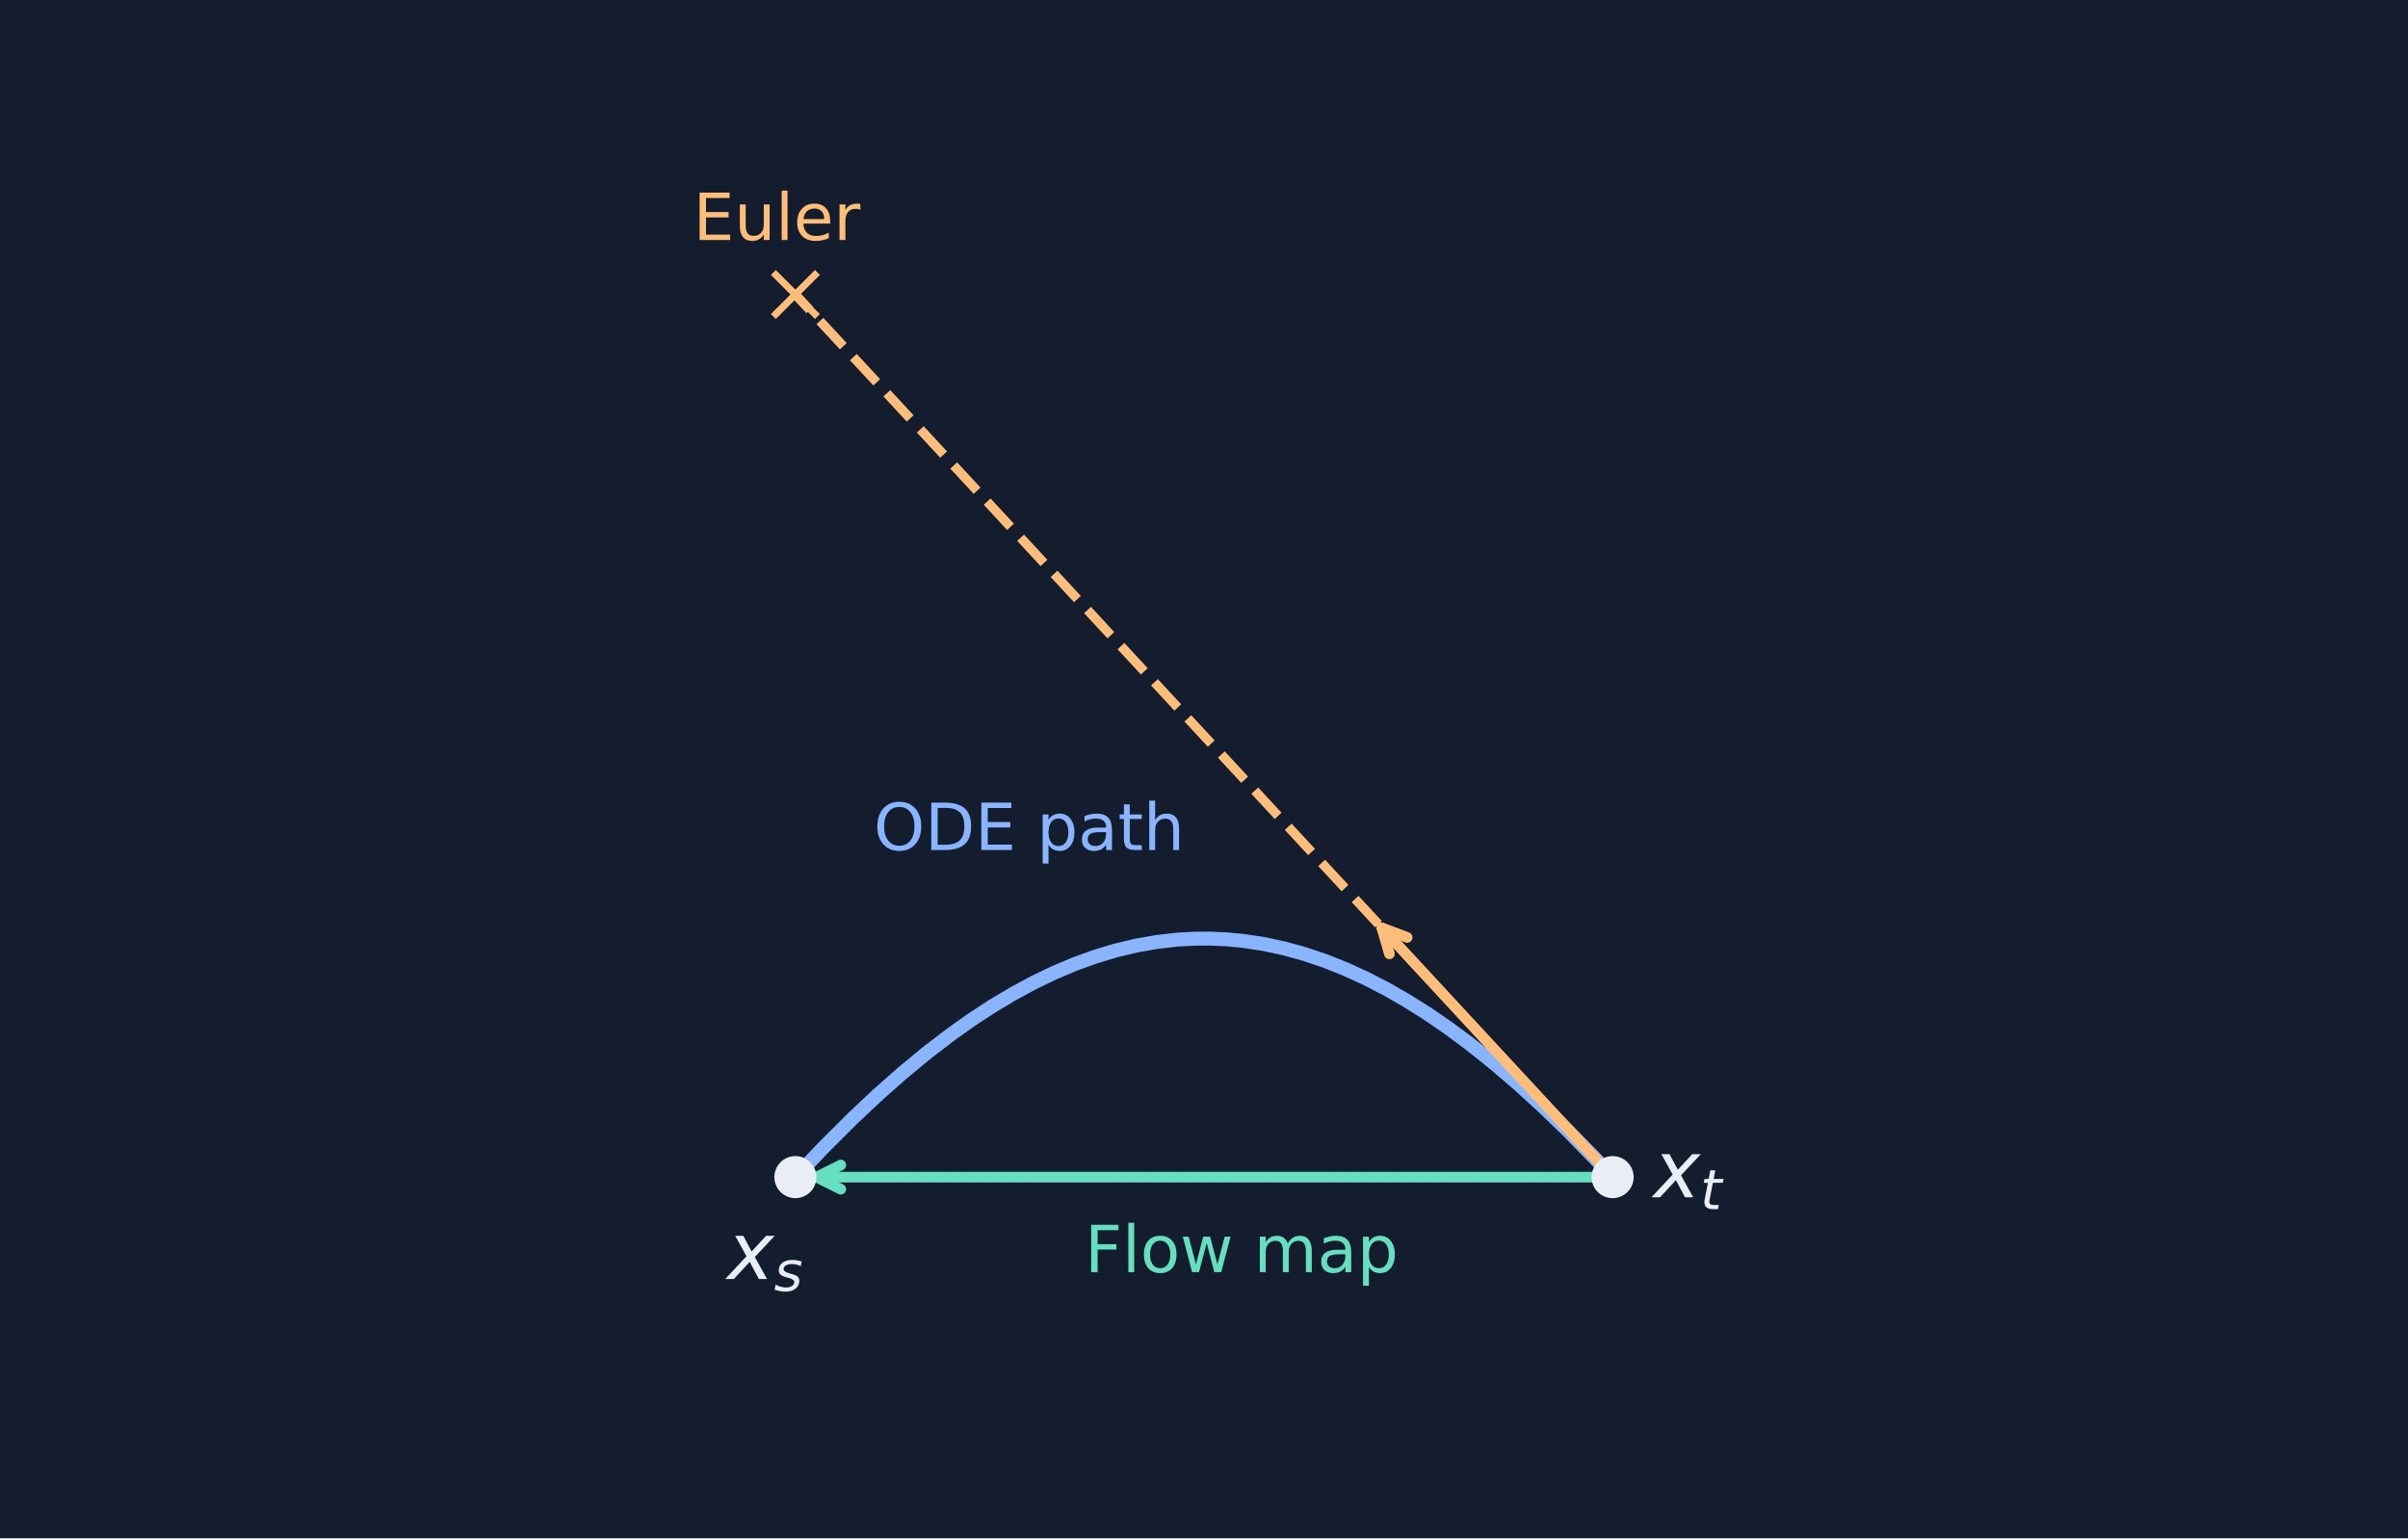
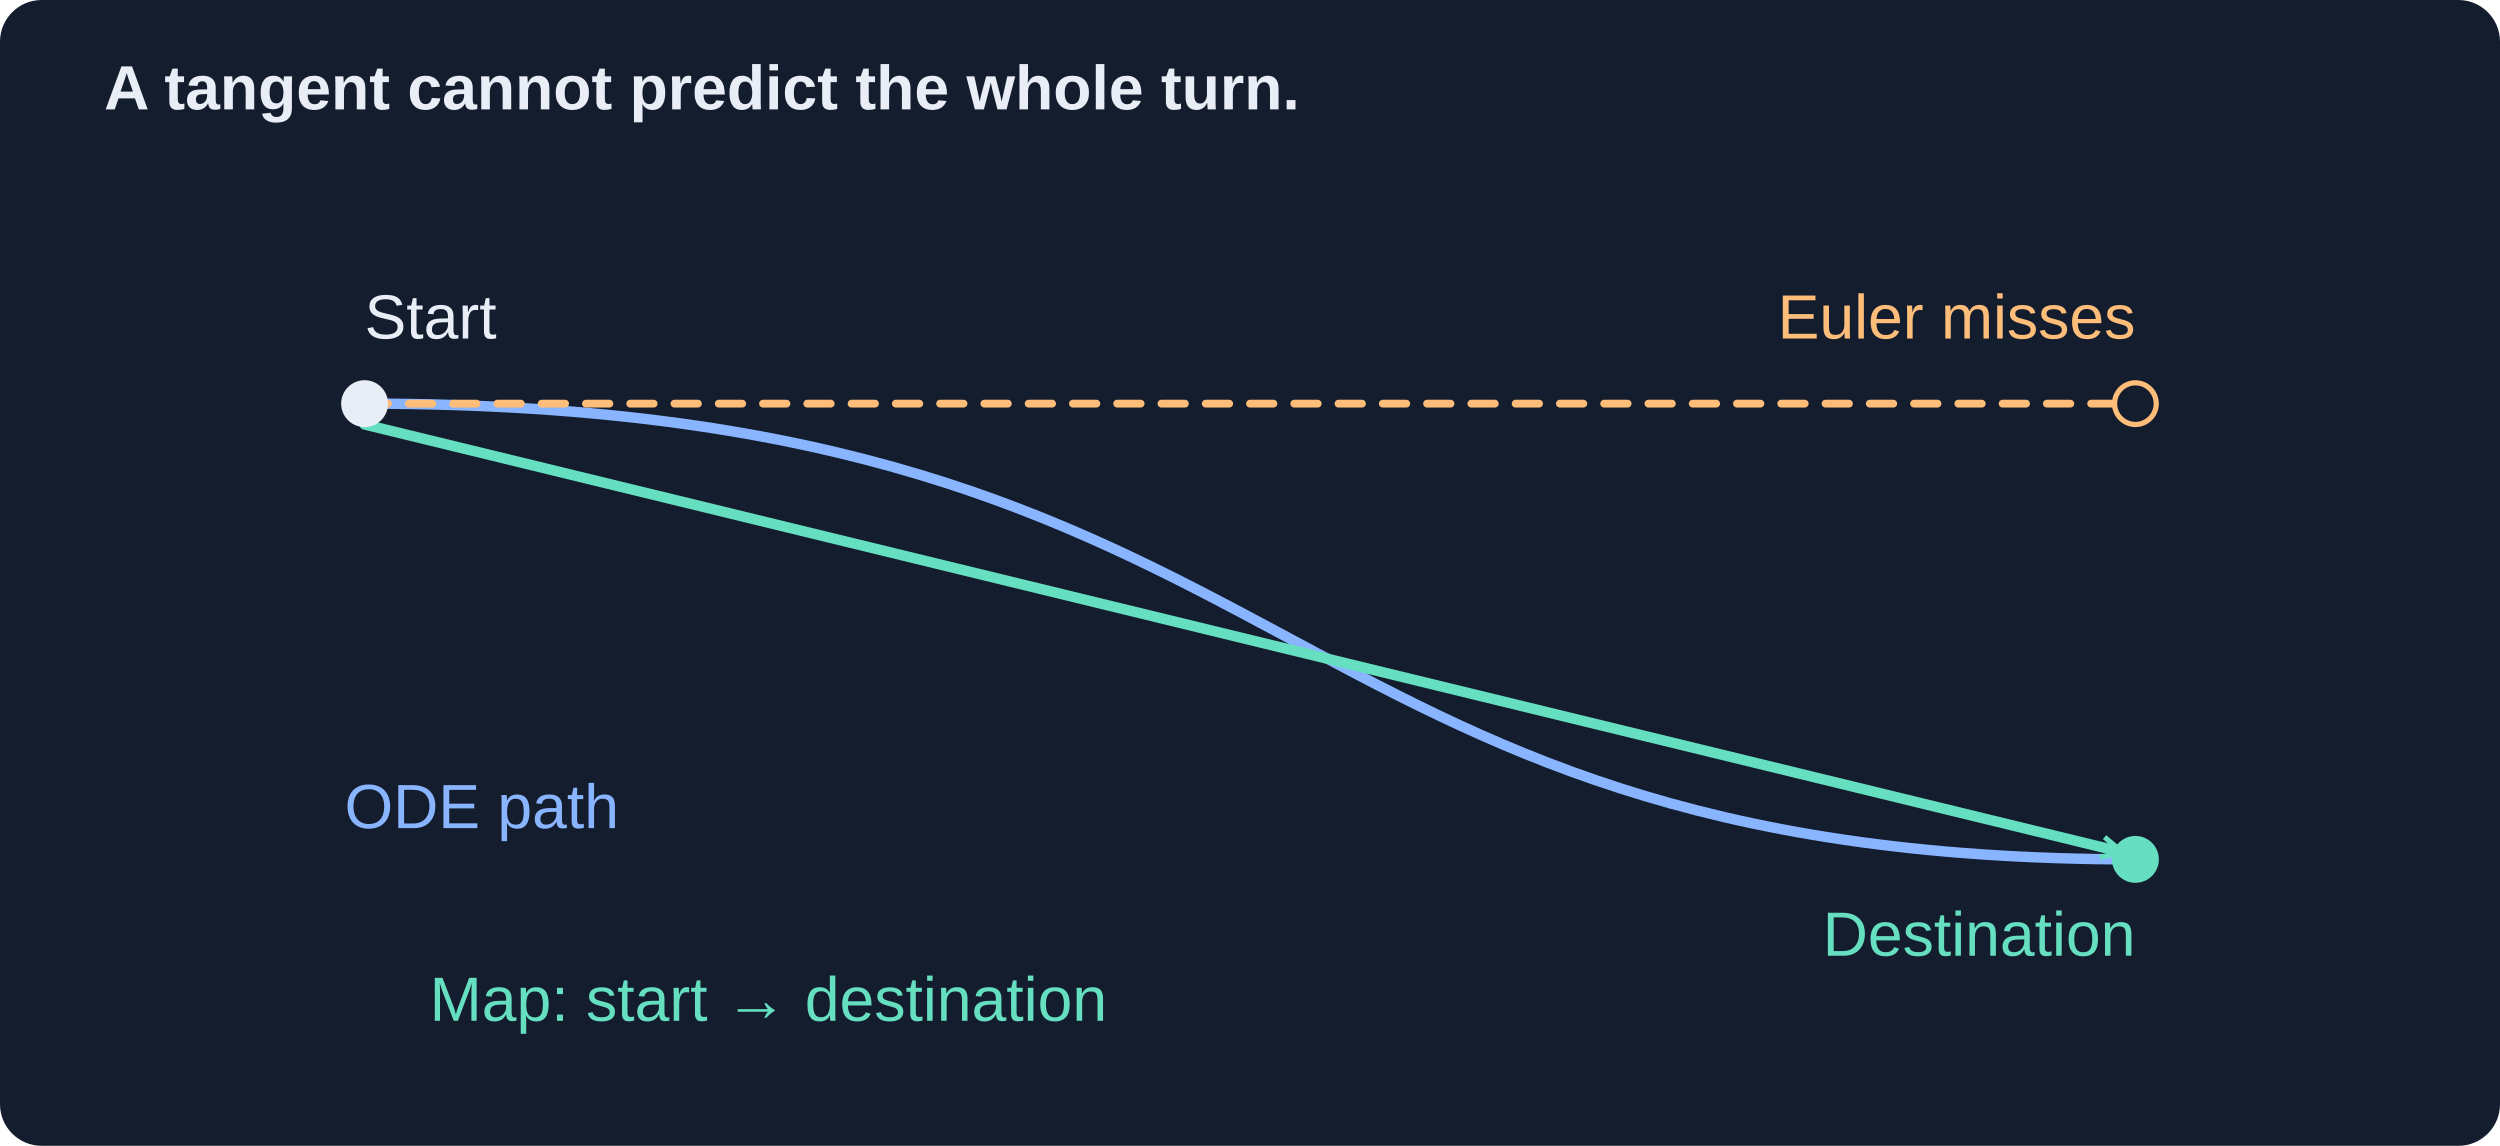
- <svg xmlns="http://www.w3.org/2000/svg" xmlns:xlink="http://www.w3.org/1999/xlink" width="518.4pt" height="331.2pt" viewBox="0 0 518.4 331.2" version="1.1">
+ <svg xmlns="http://www.w3.org/2000/svg" viewBox="0 0 960 440" width="960" height="440" role="img" aria-labelledby="title desc">
  <defs>
-     <style type="text/css">*{stroke-linejoin: round; stroke-linecap: butt}</style>
+     <marker id="65dfc0" markerWidth="10" markerHeight="10" refX="8" refY="5" orient="auto-start-reverse" markerUnits="userSpaceOnUse">
+       <path d="M1,1 L9,5 L1,9" fill="none" stroke="#65dfc0" stroke-width="2" />
+     </marker>
+     <marker id="ffbd7a" markerWidth="10" markerHeight="10" refX="8" refY="5" orient="auto-start-reverse" markerUnits="userSpaceOnUse">
+       <path d="M1,1 L9,5 L1,9" fill="none" stroke="#ffbd7a" stroke-width="2" />
+     </marker>
+     <marker id="89b4ff" markerWidth="10" markerHeight="10" refX="8" refY="5" orient="auto-start-reverse" markerUnits="userSpaceOnUse">
+       <path d="M1,1 L9,5 L1,9" fill="none" stroke="#89b4ff" stroke-width="2" />
+     </marker>
+     <marker id="aab9cf" markerWidth="10" markerHeight="10" refX="8" refY="5" orient="auto-start-reverse" markerUnits="userSpaceOnUse">
+       <path d="M1,1 L9,5 L1,9" fill="none" stroke="#aab9cf" stroke-width="2" />
+     </marker>
  </defs>
-   <g id="figure_1">
-     <g id="patch_1">
-       <path d="M 0 331.2 L 518.4 331.2 L 518.4 0 L 0 0 z " style="fill: #131d2e" />
-     </g>
-     <g id="axes_1">
-       <g id="line2d_1">
-         <path d="M 171.233 253.446 L 177.422 246.927 L 183.611 240.759 L 188.915 235.771 L 194.22 231.077 L 199.524 226.692 L 204.829 222.63 L 209.249 219.501 L 213.669 216.612 L 218.09 213.97 L 222.51 211.581 L 226.931 209.45 L 231.351 207.582 L 235.772 205.982 L 240.192 204.651 L 244.613 203.595 L 249.033 202.815 L 253.453 202.312 L 256.99 202.111 L 260.526 202.089 L 264.062 202.245 L 267.599 202.58 L 272.019 203.25 L 276.44 204.196 L 280.86 205.417 L 285.281 206.91 L 289.701 208.671 L 294.121 210.697 L 298.542 212.984 L 302.962 215.525 L 307.383 218.316 L 311.803 221.35 L 316.224 224.62 L 321.528 228.845 L 326.833 233.387 L 332.137 238.229 L 337.442 243.358 L 343.63 249.68 L 347.167 253.446 L 347.167 253.446 " clip-path="url(#p162257656e)" style="fill: none; stroke: #89b4ff; stroke-width: 3; stroke-linecap: square" />
-       </g>
-       <g id="line2d_2">
-         <path d="M 347.167 253.446 L 171.233 63.406 " clip-path="url(#p162257656e)" style="fill: none; stroke-dasharray: 7.4,3.2; stroke-dashoffset: 0; stroke: #ffbd7a; stroke-width: 2" />
-       </g>
-       <g id="patch_2">
-         <path d="M 345.81 251.981 Q 320.778 224.942 297.493 199.789 " style="fill: none; stroke: #ffbd7a; stroke-width: 2.3; stroke-linecap: round" />
-         <path d="M 299.117 205.371 L 297.493 199.789 L 302.933 201.839 " style="fill: none; stroke: #ffbd7a; stroke-width: 2.3; stroke-linecap: round" />
-       </g>
-       <g id="patch_3">
-         <path d="M 345.167 253.446 Q 259.199 253.446 175.803 253.446 " style="fill: none; stroke: #65dfc0; stroke-width: 2.3; stroke-linecap: round" />
-         <path d="M 181.003 256.046 L 175.803 253.446 L 181.003 250.846 " style="fill: none; stroke: #65dfc0; stroke-width: 2.3; stroke-linecap: round" />
-       </g>
-       <g id="text_1">
-         <g style="fill: #e8edf6" transform="translate(355.9634 257.8445) scale(0.17 -0.17)">
-           <defs>
-             <path id="DejaVuSans-Oblique-5b" d="M 3841 3500 L 2234 1784 L 3219 0 L 2559 0 L 1819 1388 L 531 0 L -166 0 L 1556 1844 L 641 3500 L 1300 3500 L 1972 2234 L 3144 3500 L 3841 3500 z " transform="scale(0.015625)" />
-             <path id="DejaVuSans-Oblique-57" d="M 2706 3500 L 2619 3053 L 1472 3053 L 1100 1153 Q 1081 1047 1072 975 Q 1063 903 1063 863 Q 1063 663 1183 572 Q 1303 481 1569 481 L 2150 481 L 2053 0 L 1503 0 Q 991 0 739 200 Q 488 400 488 806 Q 488 878 497 964 Q 506 1050 525 1153 L 897 3053 L 409 3053 L 500 3500 L 978 3500 L 1172 4494 L 1747 4494 L 1556 3500 L 2706 3500 z " transform="scale(0.015625)" />
-           </defs>
-           <use xlink:href="#DejaVuSans-Oblique-5b" transform="translate(0 0.3125)" />
-           <use xlink:href="#DejaVuSans-Oblique-57" transform="translate(59.17969 -14.68745) scale(0.7)" />
-         </g>
-       </g>
-       <g id="text_2">
-         <g style="fill: #e8edf6" transform="translate(156.5722 275.4378) scale(0.17 -0.17)">
-           <defs>
-             <path id="DejaVuSans-Oblique-56" d="M 3200 3397 L 3091 2853 Q 2863 2978 2609 3040 Q 2356 3103 2088 3103 Q 1634 3103 1373 2948 Q 1113 2794 1113 2528 Q 1113 2219 1719 2053 Q 1766 2041 1788 2034 L 1972 1978 Q 2547 1819 2739 1644 Q 2931 1469 2931 1166 Q 2931 609 2489 259 Q 2047 -91 1331 -91 Q 1053 -91 747 -37 Q 441 16 72 128 L 184 722 Q 500 559 806 475 Q 1113 391 1394 391 Q 1816 391 2080 572 Q 2344 753 2344 1031 Q 2344 1331 1650 1516 L 1591 1531 L 1394 1581 Q 956 1697 753 1886 Q 550 2075 550 2369 Q 550 2928 970 3256 Q 1391 3584 2113 3584 Q 2397 3584 2667 3537 Q 2938 3491 3200 3397 z " transform="scale(0.015625)" />
-           </defs>
-           <use xlink:href="#DejaVuSans-Oblique-5b" transform="translate(0 0.3125)" />
-           <use xlink:href="#DejaVuSans-Oblique-56" transform="translate(59.17969 -14.68745) scale(0.7)" />
-         </g>
-       </g>
-       <g id="text_3">
-         <g style="fill: #ffbd7a" transform="translate(149.2416 51.67735) scale(0.14 -0.14)">
-           <defs>
-             <path id="DejaVuSans-28" d="M 628 4666 L 3578 4666 L 3578 4134 L 1259 4134 L 1259 2753 L 3481 2753 L 3481 2222 L 1259 2222 L 1259 531 L 3634 531 L 3634 0 L 628 0 L 628 4666 z " transform="scale(0.015625)" />
-             <path id="DejaVuSans-58" d="M 544 1381 L 544 3500 L 1119 3500 L 1119 1403 Q 1119 906 1312 657 Q 1506 409 1894 409 Q 2359 409 2629 706 Q 2900 1003 2900 1516 L 2900 3500 L 3475 3500 L 3475 0 L 2900 0 L 2900 538 Q 2691 219 2414 64 Q 2138 -91 1772 -91 Q 1169 -91 856 284 Q 544 659 544 1381 z M 1991 3584 L 1991 3584 z " transform="scale(0.015625)" />
-             <path id="DejaVuSans-4f" d="M 603 4863 L 1178 4863 L 1178 0 L 603 0 L 603 4863 z " transform="scale(0.015625)" />
-             <path id="DejaVuSans-48" d="M 3597 1894 L 3597 1613 L 953 1613 Q 991 1019 1311 708 Q 1631 397 2203 397 Q 2534 397 2845 478 Q 3156 559 3463 722 L 3463 178 Q 3153 47 2828 -22 Q 2503 -91 2169 -91 Q 1331 -91 842 396 Q 353 884 353 1716 Q 353 2575 817 3079 Q 1281 3584 2069 3584 Q 2775 3584 3186 3129 Q 3597 2675 3597 1894 z M 3022 2063 Q 3016 2534 2758 2815 Q 2500 3097 2075 3097 Q 1594 3097 1305 2825 Q 1016 2553 972 2059 L 3022 2063 z " transform="scale(0.015625)" />
-             <path id="DejaVuSans-55" d="M 2631 2963 Q 2534 3019 2420 3045 Q 2306 3072 2169 3072 Q 1681 3072 1420 2755 Q 1159 2438 1159 1844 L 1159 0 L 581 0 L 581 3500 L 1159 3500 L 1159 2956 Q 1341 3275 1631 3429 Q 1922 3584 2338 3584 Q 2397 3584 2469 3576 Q 2541 3569 2628 3553 L 2631 2963 z " transform="scale(0.015625)" />
-           </defs>
-           <use xlink:href="#DejaVuSans-28" />
-           <use xlink:href="#DejaVuSans-58" transform="translate(63.1875 0)" />
-           <use xlink:href="#DejaVuSans-4f" transform="translate(126.5625 0)" />
-           <use xlink:href="#DejaVuSans-48" transform="translate(154.3438 0)" />
-           <use xlink:href="#DejaVuSans-55" transform="translate(215.875 0)" />
-         </g>
-       </g>
-       <g id="text_4">
-         <g style="fill: #65dfc0" transform="translate(233.543 273.9156) scale(0.14 -0.14)">
-           <defs>
-             <path id="DejaVuSans-29" d="M 628 4666 L 3309 4666 L 3309 4134 L 1259 4134 L 1259 2759 L 3109 2759 L 3109 2228 L 1259 2228 L 1259 0 L 628 0 L 628 4666 z " transform="scale(0.015625)" />
-             <path id="DejaVuSans-52" d="M 1959 3097 Q 1497 3097 1228 2736 Q 959 2375 959 1747 Q 959 1119 1226 758 Q 1494 397 1959 397 Q 2419 397 2687 759 Q 2956 1122 2956 1747 Q 2956 2369 2687 2733 Q 2419 3097 1959 3097 z M 1959 3584 Q 2709 3584 3137 3096 Q 3566 2609 3566 1747 Q 3566 888 3137 398 Q 2709 -91 1959 -91 Q 1206 -91 779 398 Q 353 888 353 1747 Q 353 2609 779 3096 Q 1206 3584 1959 3584 z " transform="scale(0.015625)" />
-             <path id="DejaVuSans-5a" d="M 269 3500 L 844 3500 L 1563 769 L 2278 3500 L 2956 3500 L 3675 769 L 4391 3500 L 4966 3500 L 4050 0 L 3372 0 L 2619 2869 L 1863 0 L 1184 0 L 269 3500 z " transform="scale(0.015625)" />
-             <path id="DejaVuSans-3" transform="scale(0.015625)" />
-             <path id="DejaVuSans-50" d="M 3328 2828 Q 3544 3216 3844 3400 Q 4144 3584 4550 3584 Q 5097 3584 5394 3201 Q 5691 2819 5691 2113 L 5691 0 L 5113 0 L 5113 2094 Q 5113 2597 4934 2840 Q 4756 3084 4391 3084 Q 3944 3084 3684 2787 Q 3425 2491 3425 1978 L 3425 0 L 2847 0 L 2847 2094 Q 2847 2600 2669 2842 Q 2491 3084 2119 3084 Q 1678 3084 1418 2786 Q 1159 2488 1159 1978 L 1159 0 L 581 0 L 581 3500 L 1159 3500 L 1159 2956 Q 1356 3278 1631 3431 Q 1906 3584 2284 3584 Q 2666 3584 2933 3390 Q 3200 3197 3328 2828 z " transform="scale(0.015625)" />
-             <path id="DejaVuSans-44" d="M 2194 1759 Q 1497 1759 1228 1600 Q 959 1441 959 1056 Q 959 750 1161 570 Q 1363 391 1709 391 Q 2188 391 2477 730 Q 2766 1069 2766 1631 L 2766 1759 L 2194 1759 z M 3341 1997 L 3341 0 L 2766 0 L 2766 531 Q 2569 213 2275 61 Q 1981 -91 1556 -91 Q 1019 -91 701 211 Q 384 513 384 1019 Q 384 1609 779 1909 Q 1175 2209 1959 2209 L 2766 2209 L 2766 2266 Q 2766 2663 2505 2880 Q 2244 3097 1772 3097 Q 1472 3097 1187 3025 Q 903 2953 641 2809 L 641 3341 Q 956 3463 1253 3523 Q 1550 3584 1831 3584 Q 2591 3584 2966 3190 Q 3341 2797 3341 1997 z " transform="scale(0.015625)" />
-             <path id="DejaVuSans-53" d="M 1159 525 L 1159 -1331 L 581 -1331 L 581 3500 L 1159 3500 L 1159 2969 Q 1341 3281 1617 3432 Q 1894 3584 2278 3584 Q 2916 3584 3314 3078 Q 3713 2572 3713 1747 Q 3713 922 3314 415 Q 2916 -91 2278 -91 Q 1894 -91 1617 61 Q 1341 213 1159 525 z M 3116 1747 Q 3116 2381 2855 2742 Q 2594 3103 2138 3103 Q 1681 3103 1420 2742 Q 1159 2381 1159 1747 Q 1159 1113 1420 752 Q 1681 391 2138 391 Q 2594 391 2855 752 Q 3116 1113 3116 1747 z " transform="scale(0.015625)" />
-           </defs>
-           <use xlink:href="#DejaVuSans-29" />
-           <use xlink:href="#DejaVuSans-4f" transform="translate(57.51562 0)" />
-           <use xlink:href="#DejaVuSans-52" transform="translate(85.29688 0)" />
-           <use xlink:href="#DejaVuSans-5a" transform="translate(146.4844 0)" />
-           <use xlink:href="#DejaVuSans-3" transform="translate(228.2656 0)" />
-           <use xlink:href="#DejaVuSans-50" transform="translate(260.0469 0)" />
-           <use xlink:href="#DejaVuSans-44" transform="translate(357.4531 0)" />
-           <use xlink:href="#DejaVuSans-53" transform="translate(418.7344 0)" />
-         </g>
-       </g>
-       <g id="text_5">
-         <g style="fill: #89b4ff" transform="translate(188.0936 183.0167) scale(0.14 -0.14)">
-           <defs>
-             <path id="DejaVuSans-32" d="M 2522 4238 Q 1834 4238 1429 3725 Q 1025 3213 1025 2328 Q 1025 1447 1429 934 Q 1834 422 2522 422 Q 3209 422 3611 934 Q 4013 1447 4013 2328 Q 4013 3213 3611 3725 Q 3209 4238 2522 4238 z M 2522 4750 Q 3503 4750 4090 4092 Q 4678 3434 4678 2328 Q 4678 1225 4090 567 Q 3503 -91 2522 -91 Q 1538 -91 948 565 Q 359 1222 359 2328 Q 359 3434 948 4092 Q 1538 4750 2522 4750 z " transform="scale(0.015625)" />
-             <path id="DejaVuSans-27" d="M 1259 4147 L 1259 519 L 2022 519 Q 2988 519 3436 956 Q 3884 1394 3884 2338 Q 3884 3275 3436 3711 Q 2988 4147 2022 4147 L 1259 4147 z M 628 4666 L 1925 4666 Q 3281 4666 3915 4102 Q 4550 3538 4550 2338 Q 4550 1131 3912 565 Q 3275 0 1925 0 L 628 0 L 628 4666 z " transform="scale(0.015625)" />
-             <path id="DejaVuSans-57" d="M 1172 4494 L 1172 3500 L 2356 3500 L 2356 3053 L 1172 3053 L 1172 1153 Q 1172 725 1289 603 Q 1406 481 1766 481 L 2356 481 L 2356 0 L 1766 0 Q 1100 0 847 248 Q 594 497 594 1153 L 594 3053 L 172 3053 L 172 3500 L 594 3500 L 594 4494 L 1172 4494 z " transform="scale(0.015625)" />
-             <path id="DejaVuSans-4b" d="M 3513 2113 L 3513 0 L 2938 0 L 2938 2094 Q 2938 2591 2744 2837 Q 2550 3084 2163 3084 Q 1697 3084 1428 2787 Q 1159 2491 1159 1978 L 1159 0 L 581 0 L 581 4863 L 1159 4863 L 1159 2956 Q 1366 3272 1645 3428 Q 1925 3584 2291 3584 Q 2894 3584 3203 3211 Q 3513 2838 3513 2113 z " transform="scale(0.015625)" />
-           </defs>
-           <use xlink:href="#DejaVuSans-32" />
-           <use xlink:href="#DejaVuSans-27" transform="translate(78.71875 0)" />
-           <use xlink:href="#DejaVuSans-28" transform="translate(155.7188 0)" />
-           <use xlink:href="#DejaVuSans-3" transform="translate(218.9062 0)" />
-           <use xlink:href="#DejaVuSans-53" transform="translate(250.6875 0)" />
-           <use xlink:href="#DejaVuSans-44" transform="translate(314.1719 0)" />
-           <use xlink:href="#DejaVuSans-57" transform="translate(375.4531 0)" />
-           <use xlink:href="#DejaVuSans-4b" transform="translate(414.6562 0)" />
-         </g>
-       </g>
-       <g id="PathCollection_1">
-         <defs>
-           <path id="m709d6f5f6a" d="M 0 4.031 C 1.069 4.031 2.094 3.606 2.85 2.85 C 3.606 2.094 4.031 1.069 4.031 0 C 4.031 -1.069 3.606 -2.094 2.85 -2.85 C 2.094 -3.606 1.069 -4.031 0 -4.031 C -1.069 -4.031 -2.094 -3.606 -2.85 -2.85 C -3.606 -2.094 -4.031 -1.069 -4.031 0 C -4.031 1.069 -3.606 2.094 -2.85 2.85 C -2.094 3.606 -1.069 4.031 0 4.031 z " style="stroke: #e8edf6" />
-         </defs>
-         <g clip-path="url(#p162257656e)">
-           <use xlink:href="#m709d6f5f6a" x="347.167" y="253.446" style="fill: #e8edf6; stroke: #e8edf6" />
-           <use xlink:href="#m709d6f5f6a" x="171.233" y="253.446" style="fill: #e8edf6; stroke: #e8edf6" />
-         </g>
-       </g>
-       <g id="PathCollection_2">
-         <defs>
-           <path id="m53161270f5" d="M -4.743 4.743 L 4.743 -4.743 M -4.743 -4.743 L 4.743 4.743 " style="stroke: #ffbd7a; stroke-width: 1.5" />
-         </defs>
-         <g clip-path="url(#p162257656e)">
-           <use xlink:href="#m53161270f5" x="171.233" y="63.406" style="fill: #ffbd7a; stroke: #ffbd7a; stroke-width: 1.5" />
-         </g>
-       </g>
-     </g>
+   <rect width="960" height="440" rx="16" fill="#131d2e" />
+   <g font-family="Arial, Helvetica, sans-serif" stroke-linecap="round" stroke-linejoin="round">
+     <text x="40" y="42" fill="#e8edf6" font-size="24" text-anchor="start" font-weight="700">A tangent cannot predict the whole turn.</text>
+     <path d="M140,155 C507.2,155 480.0,330 820,330" stroke="#89b4ff" stroke-width="4" fill="none" />
+     <path d="M140,155 L820,155" stroke="#ffbd7a" stroke-width="3" fill="none" stroke-dasharray="9 8" marker-end="url(#ffbd7a)" />
+     <path d="M140,163 L814,327" stroke="#65dfc0" stroke-width="4" fill="none" marker-end="url(#65dfc0)" />
+     <circle cx="140" cy="155" r="8" fill="#e8edf6" stroke="#e8edf6" stroke-width="2" />
+     <circle cx="820" cy="330" r="8" fill="#65dfc0" stroke="#65dfc0" stroke-width="2" />
+     <circle cx="820" cy="155" r="8" fill="#131d2e" stroke="#ffbd7a" stroke-width="2" />
+     <text x="140" y="130" fill="#e8edf6" font-size="24" text-anchor="start" font-weight="400">Start</text>
+     <text x="820" y="130" fill="#ffbd7a" font-size="24" text-anchor="end" font-weight="400">Euler misses</text>
+     <text x="820" y="367" fill="#65dfc0" font-size="24" text-anchor="end" font-weight="400">Destination</text>
+     <text x="165" y="392" fill="#65dfc0" font-size="24" text-anchor="start" font-weight="400">Map: start → destination</text>
+     <text x="185" y="318" fill="#89b4ff" font-size="24" text-anchor="middle" font-weight="400">ODE path</text>
  </g>
-   <defs>
-     <clipPath id="p162257656e">
-       <rect x="127.25" y="29.808" width="263.9" height="274.896" />
-     </clipPath>
-   </defs>
</svg>
